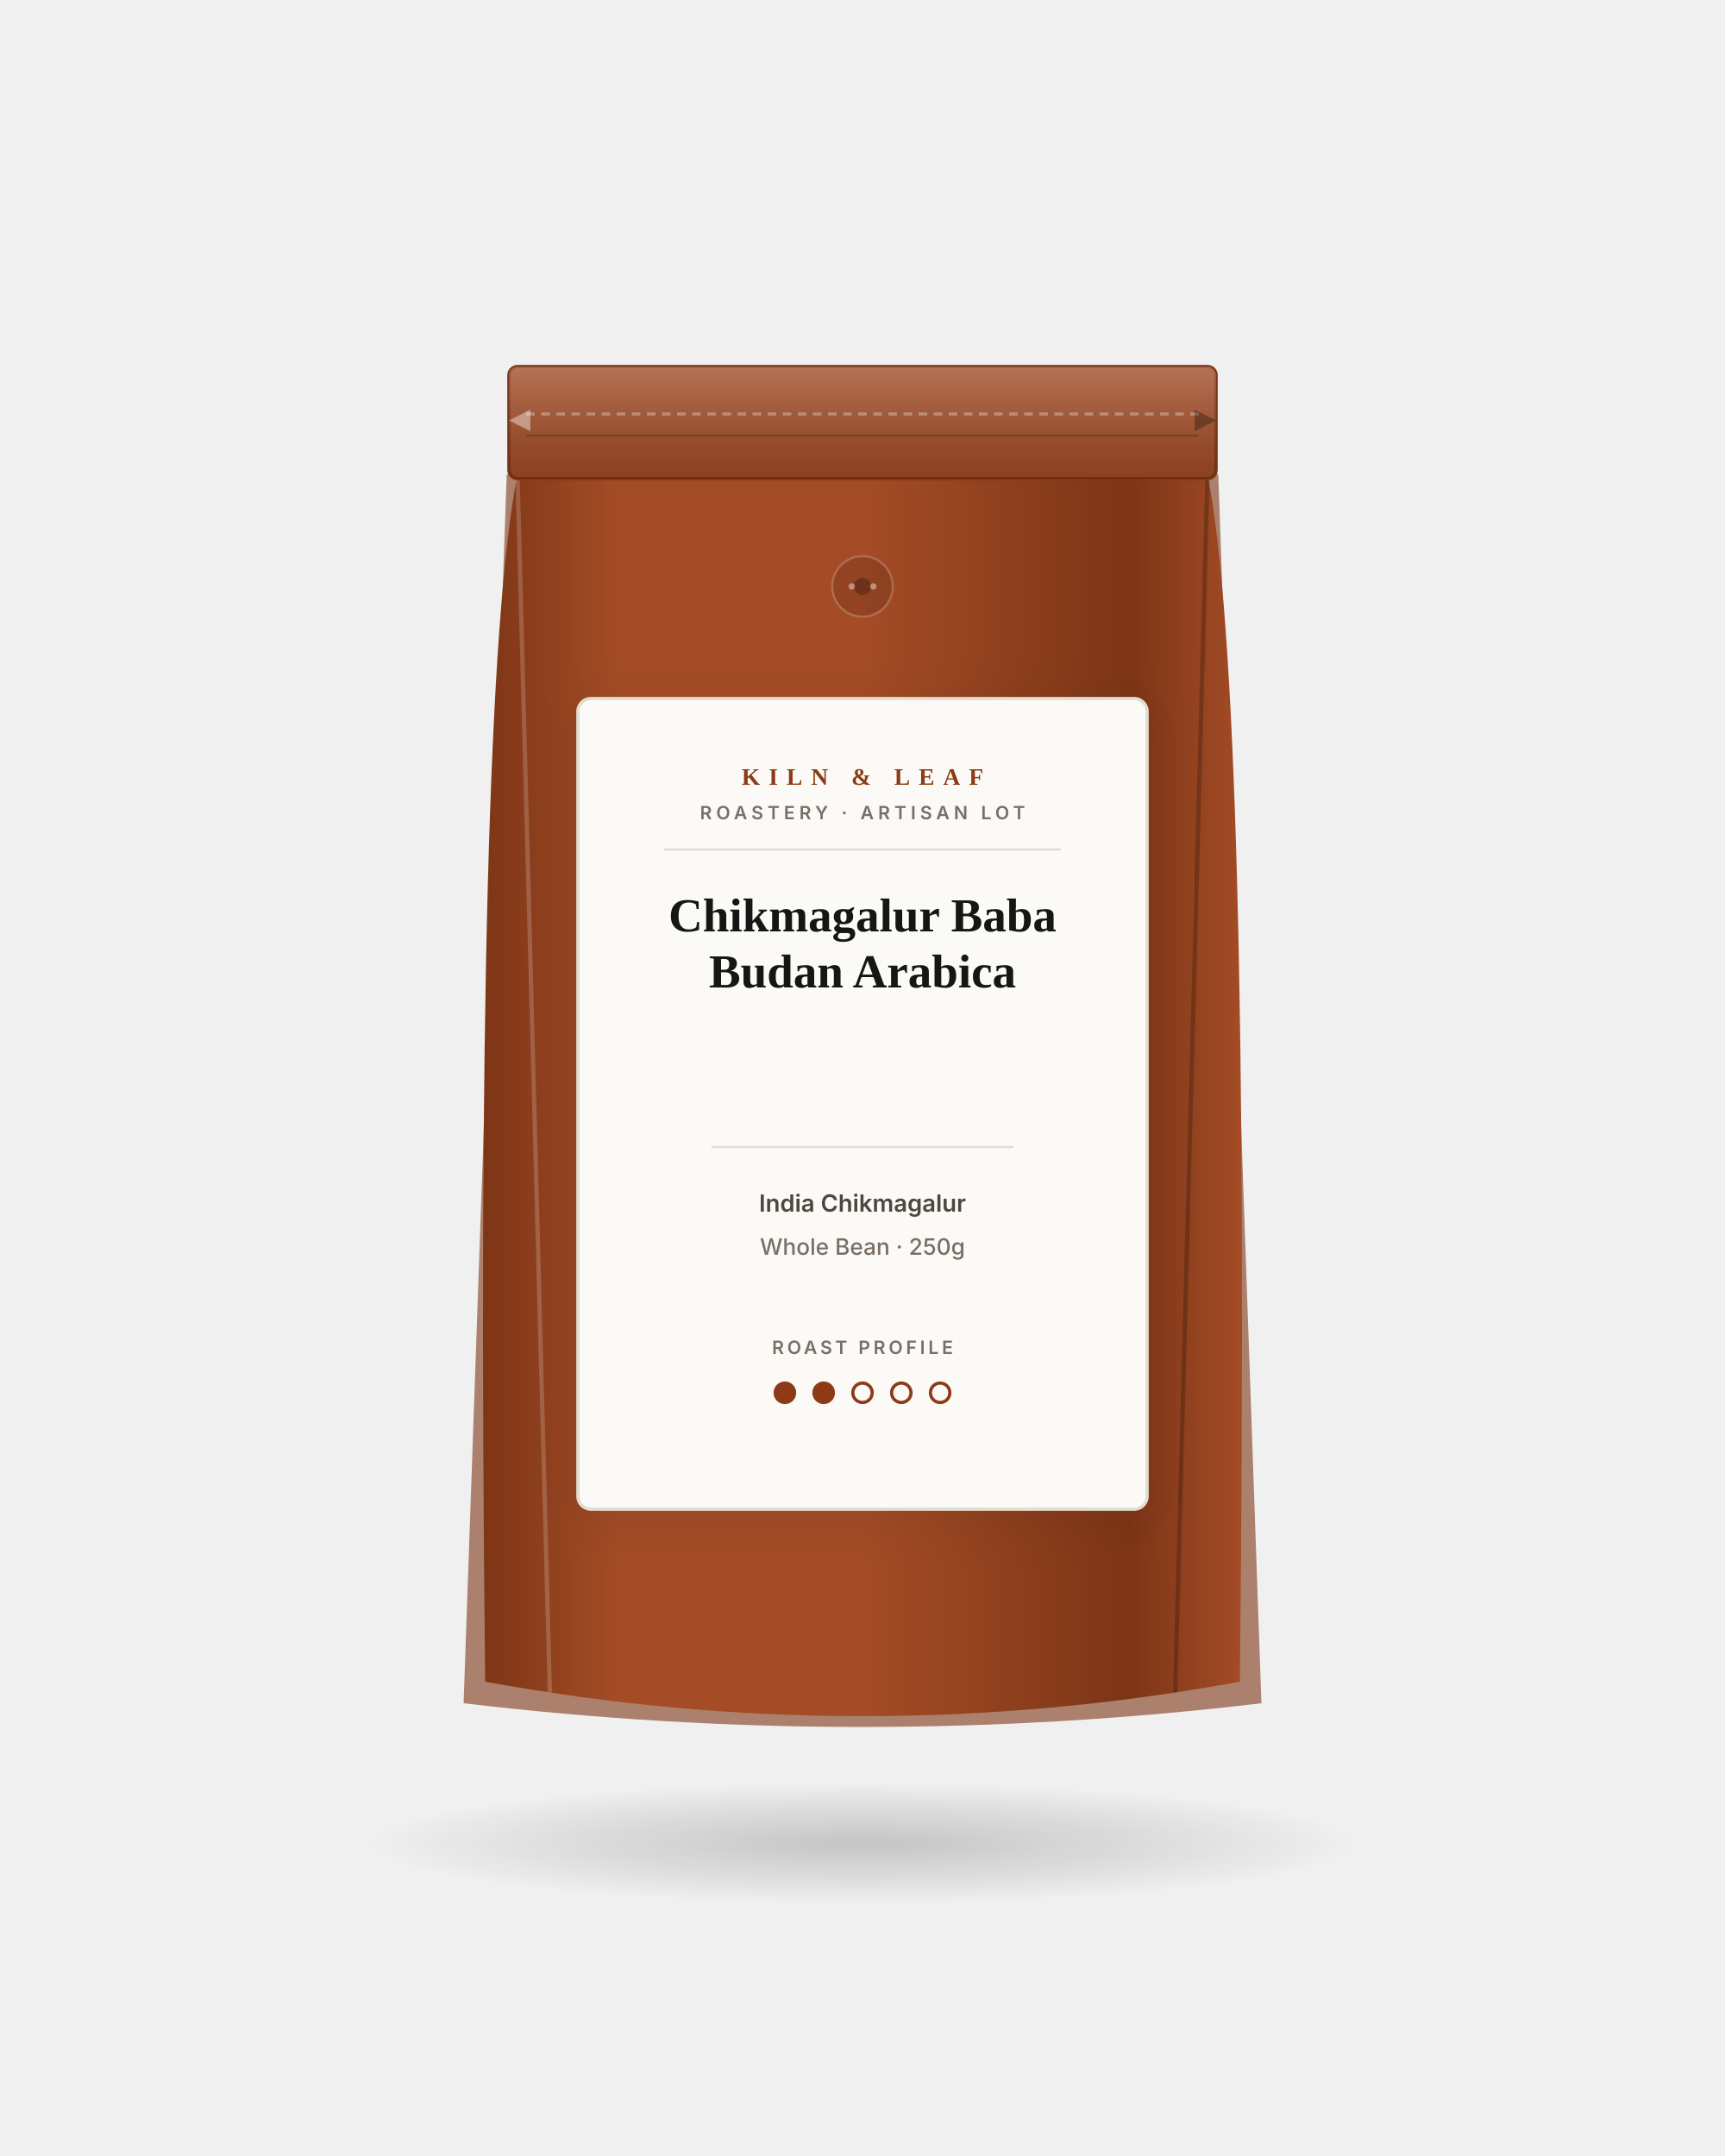
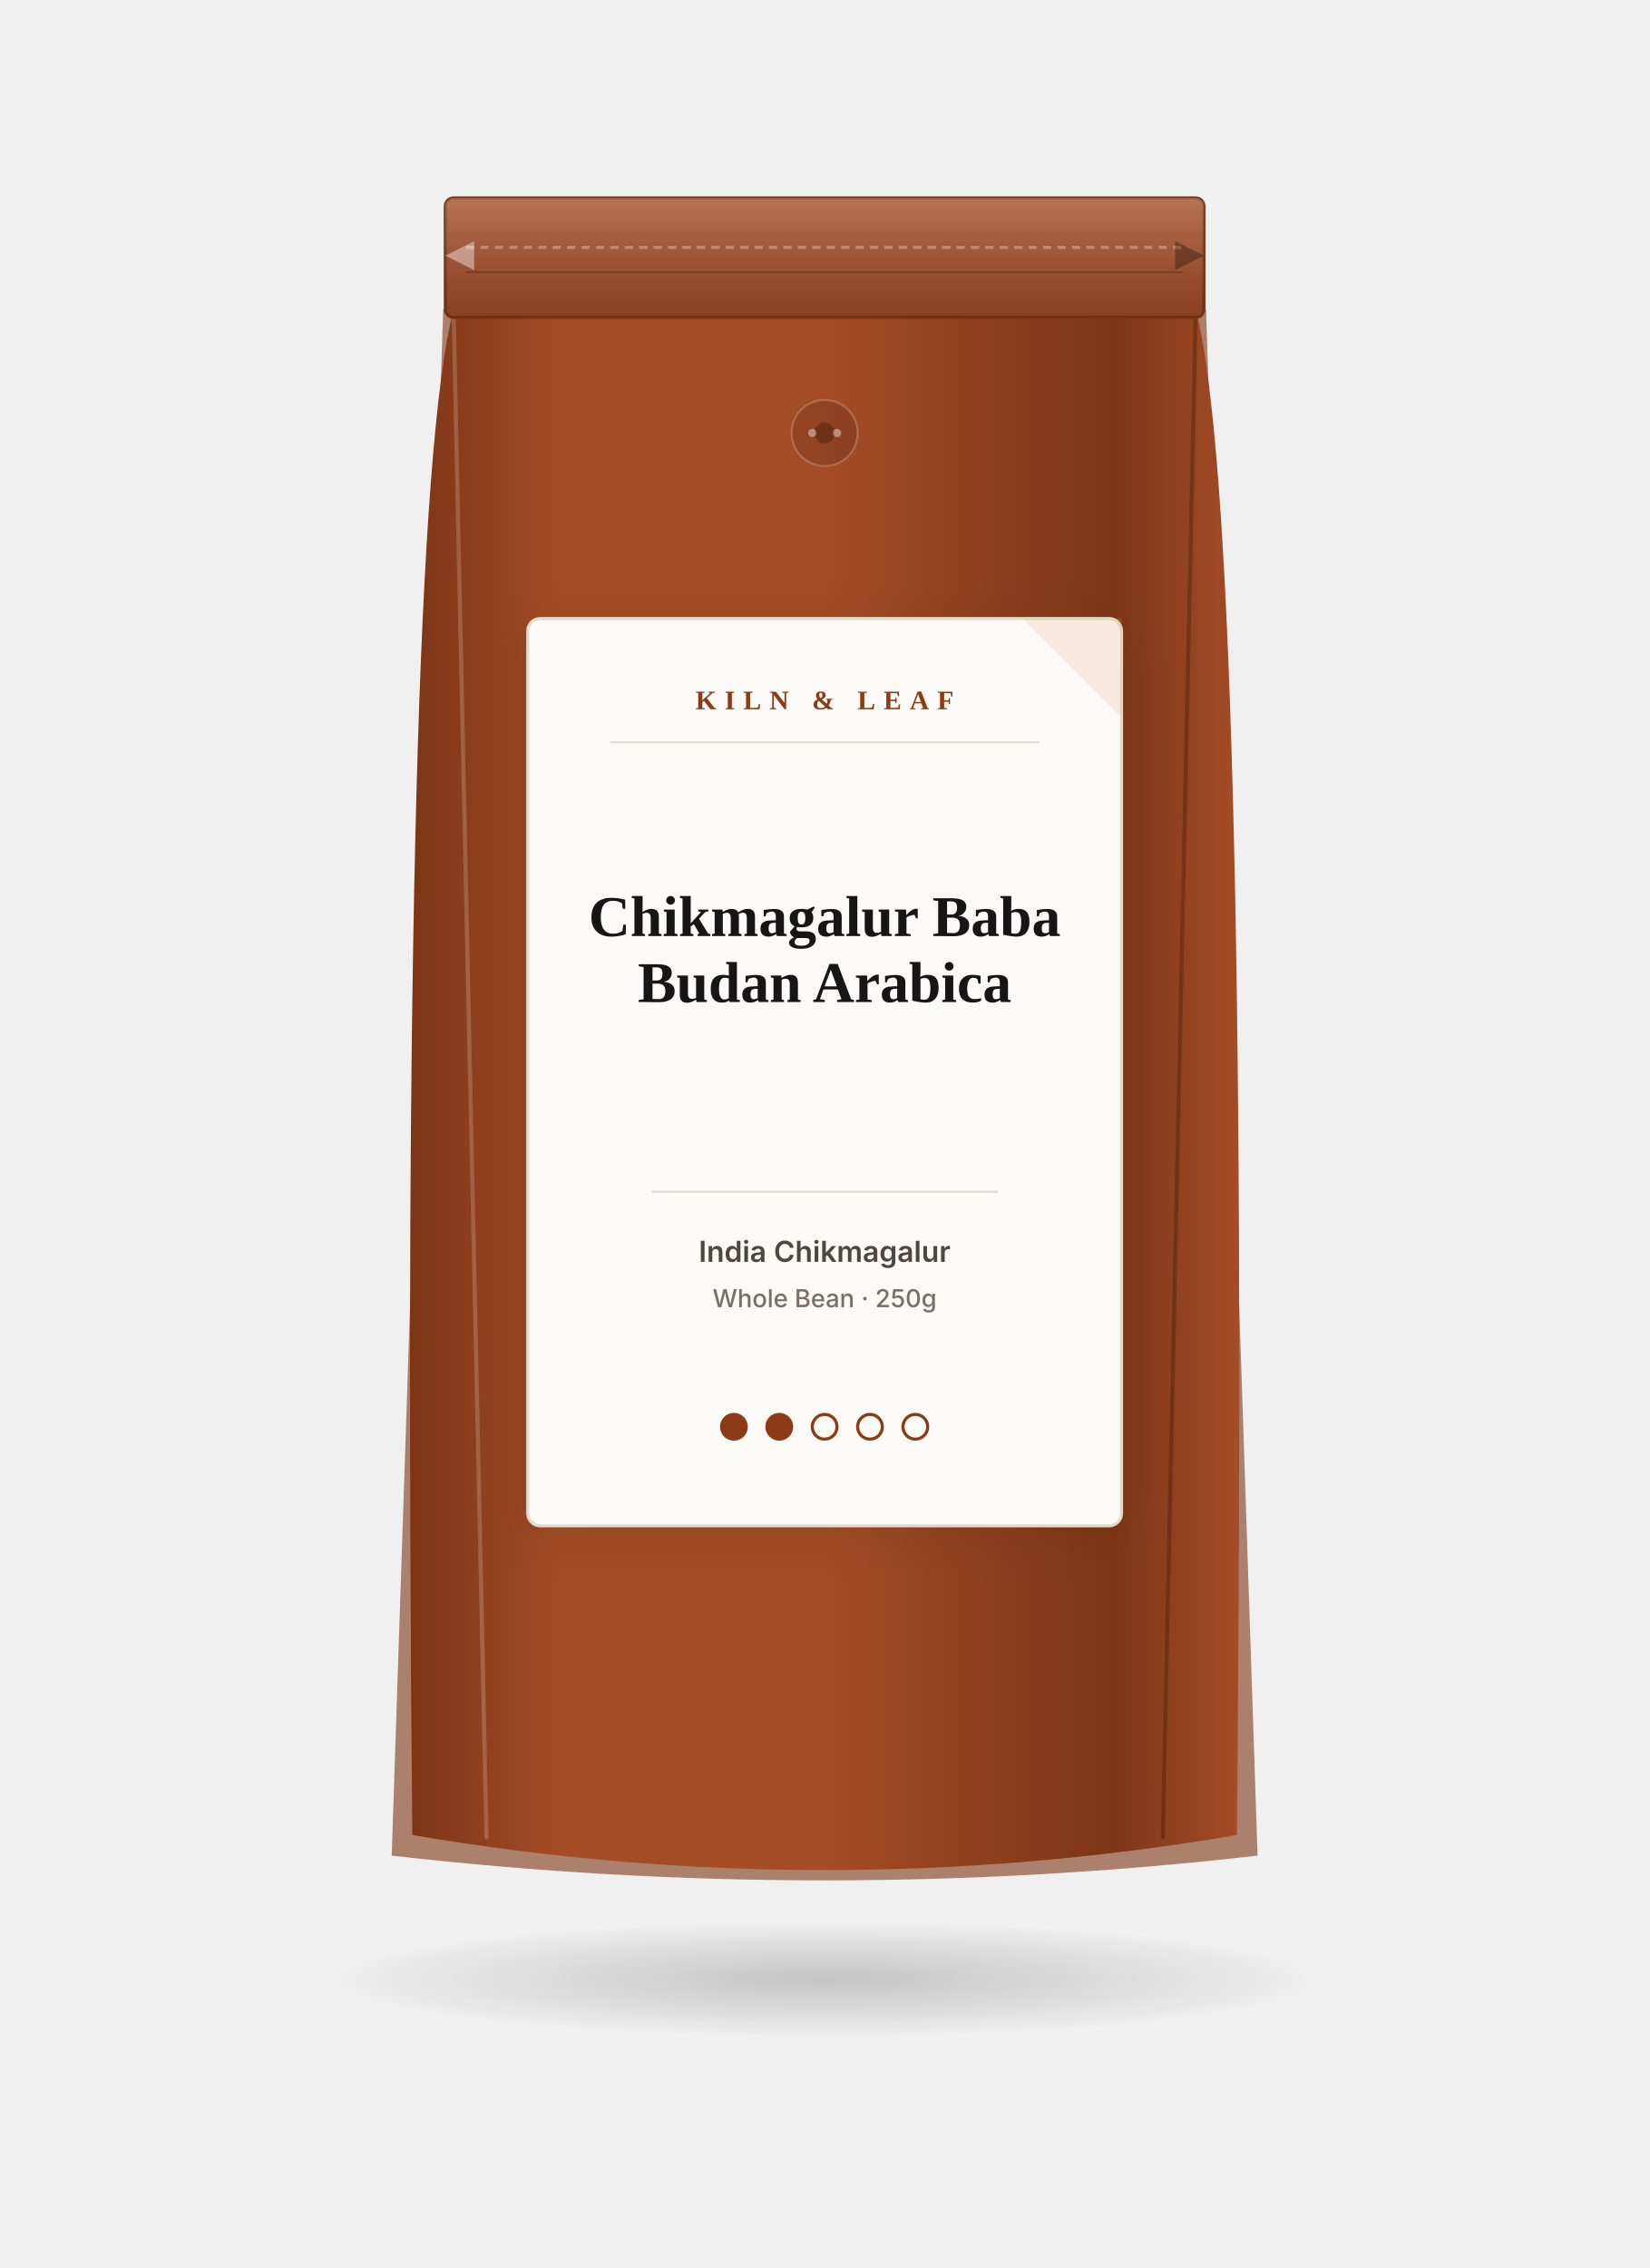
- <svg xmlns="http://www.w3.org/2000/svg" viewBox="0 0 800 1000" fill="none">
+ <svg xmlns="http://www.w3.org/2000/svg" viewBox="0 0 800 1100" fill="none">
  <defs>
    <radialGradient id="shadow-chikmagalur-estate" cx="50%" cy="50%" r="50%">
      <stop offset="0%" stop-color="#000000" stop-opacity="0.18" />
      <stop offset="70%" stop-color="#000000" stop-opacity="0.06" />
      <stop offset="100%" stop-color="#000000" stop-opacity="0" />
    </radialGradient>
    <linearGradient id="pouch-body-chikmagalur-estate" x1="0%" y1="0%" x2="100%" y2="0%">
      <stop offset="0%" stop-color="#7D3516" />
      <stop offset="18%" stop-color="#A44C26" />
      <stop offset="50%" stop-color="#A44C26" />
      <stop offset="85%" stop-color="#7D3516" />
      <stop offset="100%" stop-color="#A44C26" />
    </linearGradient>
    <linearGradient id="top-seal-chikmagalur-estate" x1="0%" y1="0%" x2="0%" y2="100%">
      <stop offset="0%" stop-color="#FFFFFF" stop-opacity="0.22" />
      <stop offset="100%" stop-color="#000000" stop-opacity="0.15" />
    </linearGradient>
  </defs>
-   <ellipse cx="400" cy="855" rx="230" ry="28" fill="url(#shadow-chikmagalur-estate)" />
+   <ellipse cx="400" cy="960" rx="240" ry="28" fill="url(#shadow-chikmagalur-estate)" />
  <g>
-     <path d="M 235 220 L 565 220 L 585 790 Q 400 812 215 790 Z" fill="#7D3516" opacity="0.6" />
-     <path d="M 240 220 L 560 220 Q 580 320 575 780 Q 400 812 225 780 Q 220 320 240 220 Z" fill="url(#pouch-body-chikmagalur-estate)" />
-     <path d="M 240 220 L 255 785" stroke="#FFFFFF" stroke-opacity="0.18" stroke-width="2" />
-     <path d="M 560 220 L 545 785" stroke="#000000" stroke-opacity="0.22" stroke-width="2" />
-     <rect x="236" y="170" width="328" height="52" rx="4" fill="#A44C26" stroke="#7D3516" stroke-width="1.5" />
-     <rect x="236" y="170" width="328" height="52" rx="4" fill="url(#top-seal-chikmagalur-estate)" />
-     <line x1="244" y1="192" x2="556" y2="192" stroke="#FFFFFF" stroke-opacity="0.3" stroke-width="1.5" stroke-dasharray="4 3" />
-     <line x1="244" y1="202" x2="556" y2="202" stroke="#000000" stroke-opacity="0.2" stroke-width="1" />
-     <path d="M 236 195 L 246 190 L 246 200 Z" fill="#FFFFFF" fill-opacity="0.4" />
-     <path d="M 564 195 L 554 190 L 554 200 Z" fill="#000000" fill-opacity="0.3" />
-     <circle cx="400" cy="272" r="14" fill="#000000" fill-opacity="0.12" stroke="#FFFFFF" stroke-opacity="0.2" stroke-width="1" />
-     <circle cx="400" cy="272" r="4" fill="#000000" fill-opacity="0.25" />
-     <circle cx="395" cy="272" r="1.5" fill="#FFFFFF" fill-opacity="0.4" />
-     <circle cx="405" cy="272" r="1.5" fill="#FFFFFF" fill-opacity="0.4" />
+     <path d="M 215 150 L 585 150 L 610 900 Q 400 924 190 900 Z" fill="#7D3516" opacity="0.6" />
+     <path d="M 220 150 L 580 150 Q 606 250 600 890 Q 400 924 200 890 Q 194 250 220 150 Z" fill="url(#pouch-body-chikmagalur-estate)" />
+     <path d="M 220 150 L 236 892" stroke="#FFFFFF" stroke-opacity="0.18" stroke-width="2" />
+     <path d="M 580 150 L 564 892" stroke="#000000" stroke-opacity="0.22" stroke-width="2" />
+     <rect x="216" y="96" width="368" height="58" rx="4" fill="#A44C26" stroke="#7D3516" stroke-width="1.5" />
+     <rect x="216" y="96" width="368" height="58" rx="4" fill="url(#top-seal-chikmagalur-estate)" />
+     <line x1="226" y1="120" x2="574" y2="120" stroke="#FFFFFF" stroke-opacity="0.3" stroke-width="1.5" stroke-dasharray="4 3" />
+     <line x1="226" y1="132" x2="574" y2="132" stroke="#000000" stroke-opacity="0.2" stroke-width="1" />
+     <path d="M 216 124 L 230 117 L 230 131 Z" fill="#FFFFFF" fill-opacity="0.4" />
+     <path d="M 584 124 L 570 117 L 570 131 Z" fill="#000000" fill-opacity="0.3" />
+     <circle cx="400" cy="210" r="16" fill="#000000" fill-opacity="0.12" stroke="#FFFFFF" stroke-opacity="0.2" stroke-width="1" />
+     <circle cx="400" cy="210" r="5" fill="#000000" fill-opacity="0.25" />
+     <circle cx="394" cy="210" r="2" fill="#FFFFFF" fill-opacity="0.4" />
+     <circle cx="406" cy="210" r="2" fill="#FFFFFF" fill-opacity="0.4" />
    <g filter="drop-shadow(0 4px 12px rgba(0,0,0,0.08))">
-       <rect x="268" y="324" width="264" height="376" rx="6" fill="#FCFAF6" stroke="#E2DCD0" stroke-width="1.5" />
-       <text x="400" y="364" text-anchor="middle" font-family="Georgia, 'Times New Roman', serif" font-size="11" font-weight="700" letter-spacing="4" fill="#8C3A14">KILN &amp; LEAF</text>
-       <text x="400" y="380" text-anchor="middle" font-family="-apple-system, system-ui, sans-serif" font-size="8.5" font-weight="600" letter-spacing="2" fill="#786F66">ROASTERY · ARTISAN LOT</text>
-       <line x1="308" y1="394" x2="492" y2="394" stroke="#E2DCD0" stroke-width="1" />
-       <text x="400" y="432" text-anchor="middle" font-family="Georgia, 'Times New Roman', serif" font-size="22" font-weight="600" fill="#161412">Chikmagalur Baba</text>
-       <text x="400" y="458" text-anchor="middle" font-family="Georgia, 'Times New Roman', serif" font-size="22" font-weight="600" fill="#161412">Budan Arabica</text>
-       <line x1="330" y1="532" x2="470" y2="532" stroke="#E2DCD0" stroke-width="1" />
-       <text x="400" y="562" text-anchor="middle" font-family="-apple-system, system-ui, sans-serif" font-size="11" font-weight="600" fill="#4E473F">India Chikmagalur</text>
-       <text x="400" y="582" text-anchor="middle" font-family="-apple-system, system-ui, sans-serif" font-size="10.5" font-weight="500" fill="#786F66">Whole Bean · 250g</text>
-       <g transform="translate(0, 16)">
-         <text x="400" y="612" text-anchor="middle" font-family="-apple-system, system-ui, sans-serif" font-size="8.5" font-weight="600" letter-spacing="1.5" fill="#786F66">ROAST PROFILE</text>
-         <circle cx="364" cy="630" r="4.5" fill="#8C3A14" stroke="#8C3A14" stroke-width="1.5" />
-         <circle cx="382" cy="630" r="4.5" fill="#8C3A14" stroke="#8C3A14" stroke-width="1.5" />
-         <circle cx="400" cy="630" r="4.5" fill="none" stroke="#8C3A14" stroke-width="1.5" />
-         <circle cx="418" cy="630" r="4.5" fill="none" stroke="#8C3A14" stroke-width="1.5" />
-         <circle cx="436" cy="630" r="4.5" fill="none" stroke="#8C3A14" stroke-width="1.5" />
+       <rect x="256" y="300" width="288" height="440" rx="6" fill="#FCFAF6" stroke="#E2DCD0" stroke-width="1.5" />
+       <path d="M 496 300 L 544 300 L 544 348 Z" fill="#E8A374" opacity="0.18" />
+       <text x="400" y="344" text-anchor="middle" font-family="Georgia, 'Times New Roman', serif" font-size="13" font-weight="700" letter-spacing="4" fill="#8C3A14">KILN &amp; LEAF</text>
+       <line x1="296" y1="360" x2="504" y2="360" stroke="#E2DCD0" stroke-width="1" />
+       <text x="400" y="454" text-anchor="middle" font-family="Georgia, 'Times New Roman', serif" font-size="28" font-weight="600" fill="#161412">Chikmagalur Baba</text>
+       <text x="400" y="486" text-anchor="middle" font-family="Georgia, 'Times New Roman', serif" font-size="28" font-weight="600" fill="#161412">Budan Arabica</text>
+       <line x1="316" y1="578" x2="484" y2="578" stroke="#E2DCD0" stroke-width="1" />
+       <text x="400" y="612" text-anchor="middle" font-family="-apple-system, system-ui, sans-serif" font-size="14" font-weight="600" fill="#4E473F">India Chikmagalur</text>
+       <text x="400" y="634" text-anchor="middle" font-family="-apple-system, system-ui, sans-serif" font-size="12" font-weight="500" fill="#786F66">Whole Bean · 250g</text>
+       <g>
+         <circle cx="356" cy="692" r="6" fill="#8C3A14" stroke="#8C3A14" stroke-width="1.5" />
+         <circle cx="378" cy="692" r="6" fill="#8C3A14" stroke="#8C3A14" stroke-width="1.5" />
+         <circle cx="400" cy="692" r="6" fill="none" stroke="#8C3A14" stroke-width="1.5" />
+         <circle cx="422" cy="692" r="6" fill="none" stroke="#8C3A14" stroke-width="1.5" />
+         <circle cx="444" cy="692" r="6" fill="none" stroke="#8C3A14" stroke-width="1.5" />
      </g>
    </g>
  </g>
</svg>
